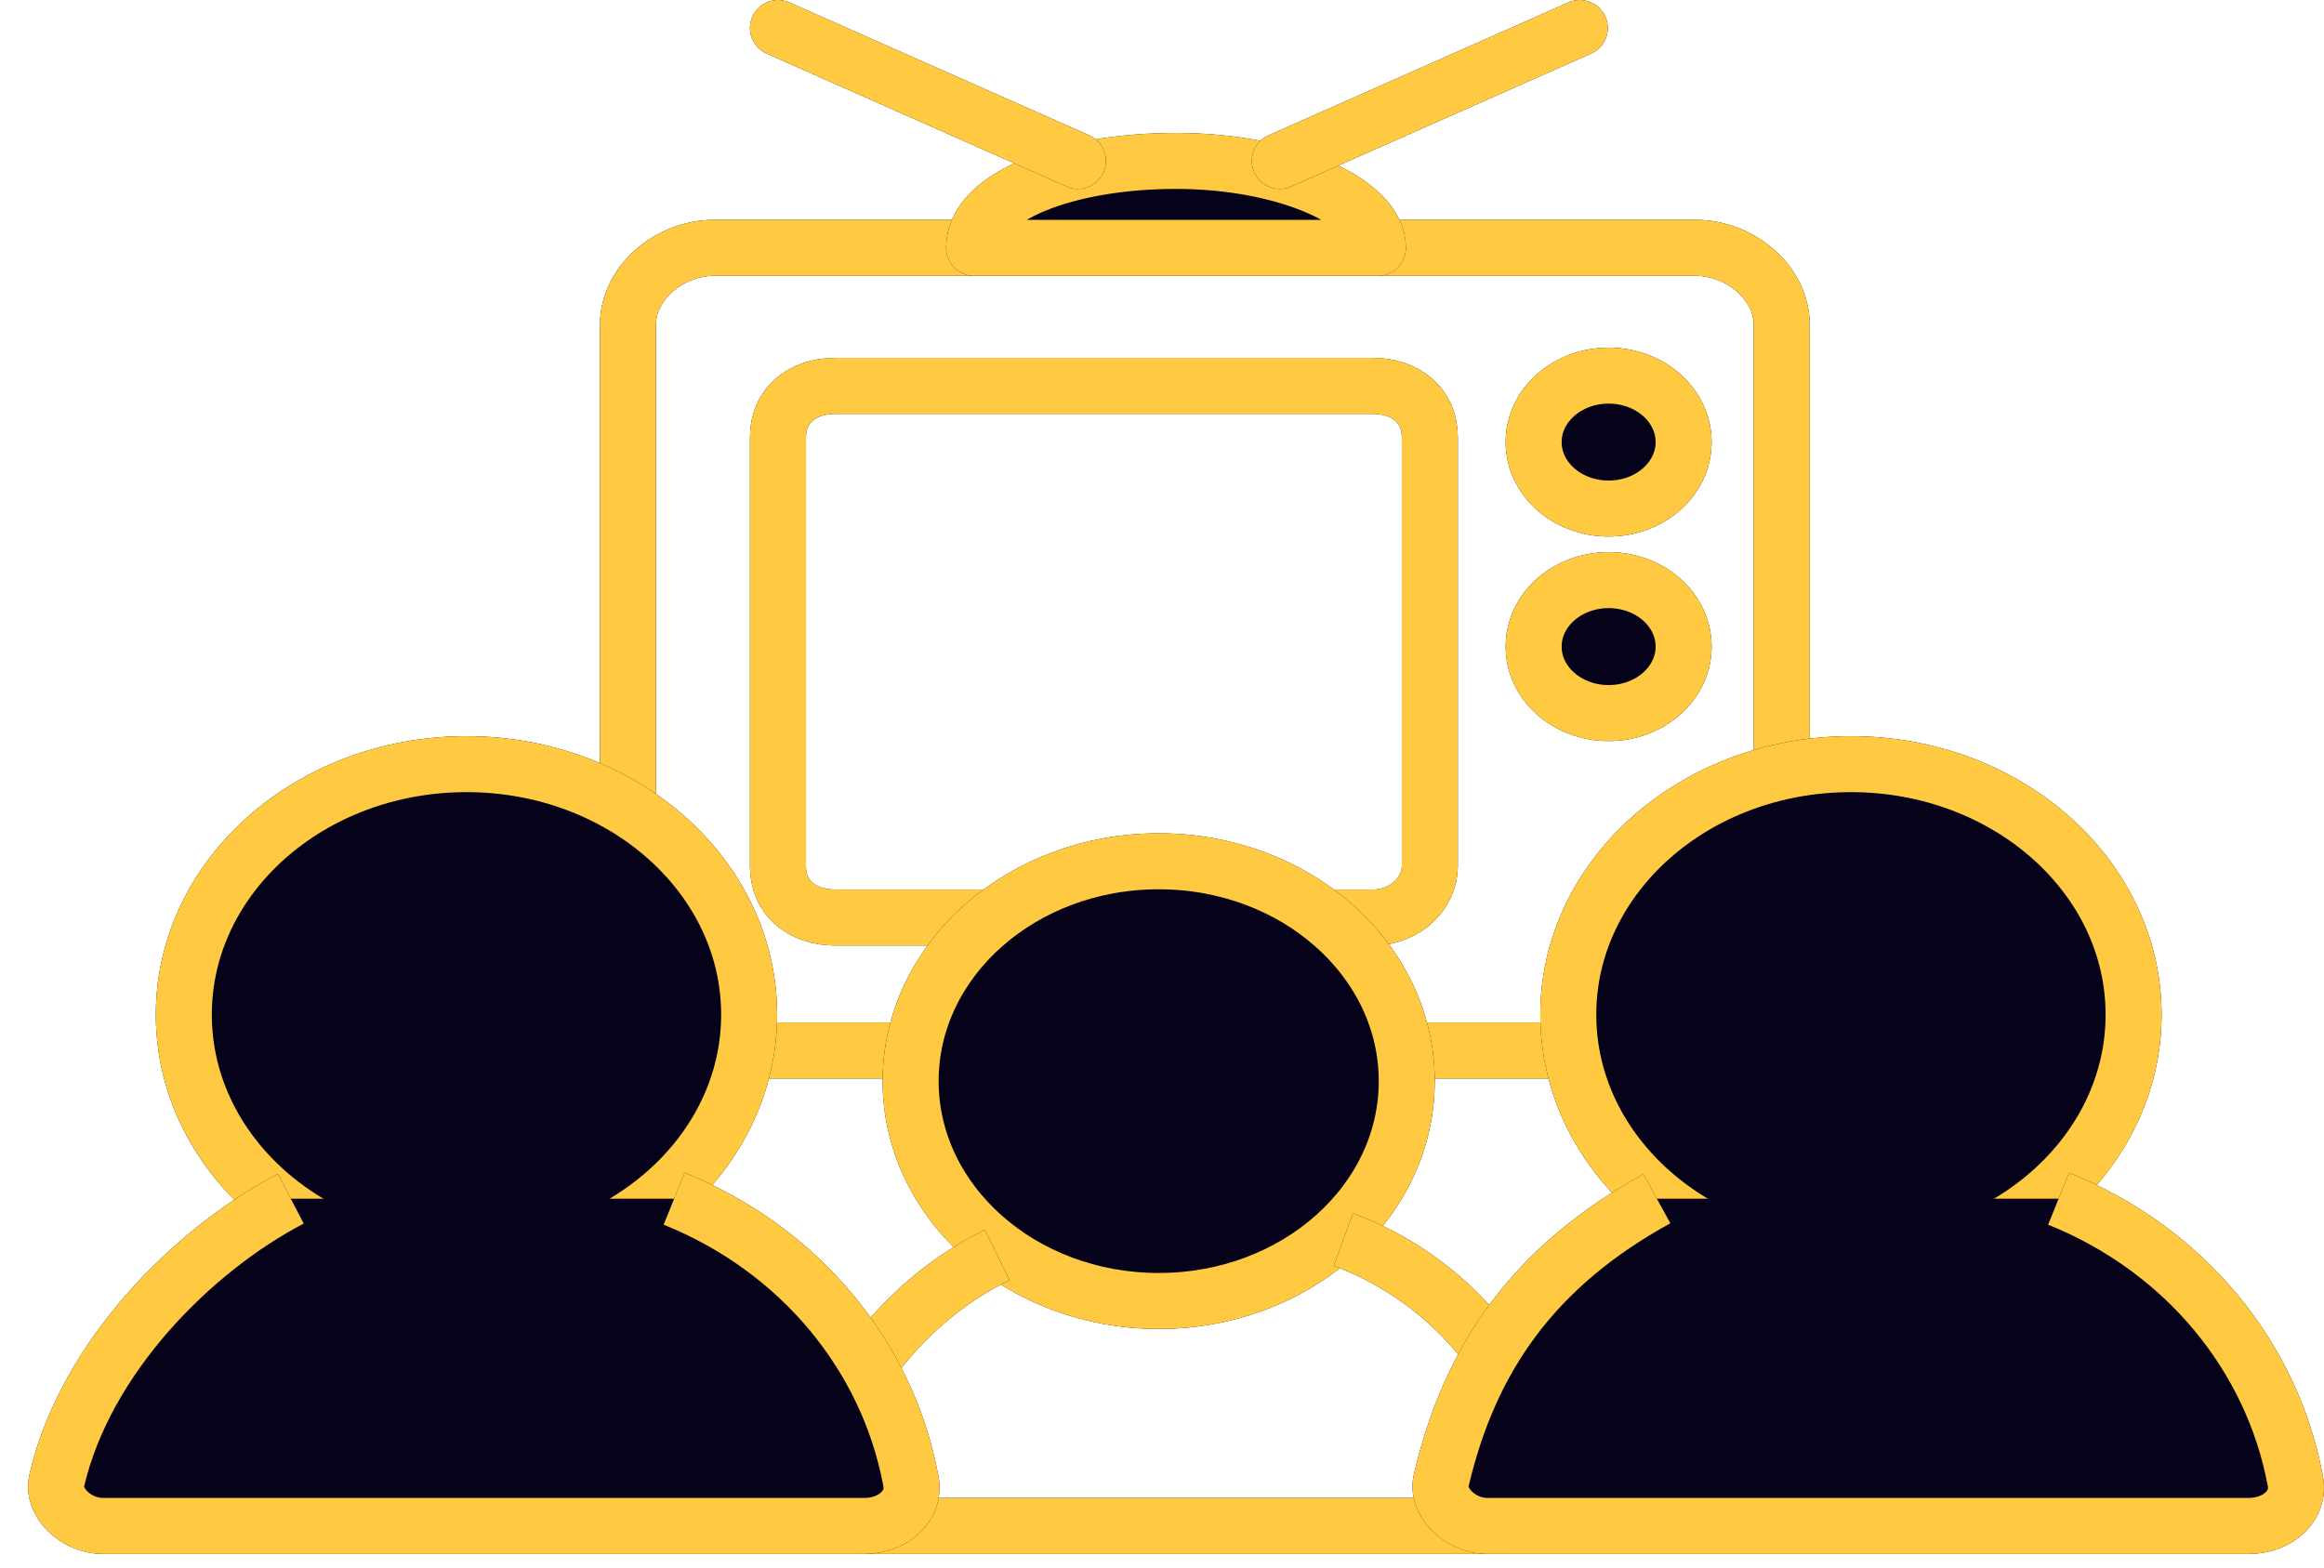
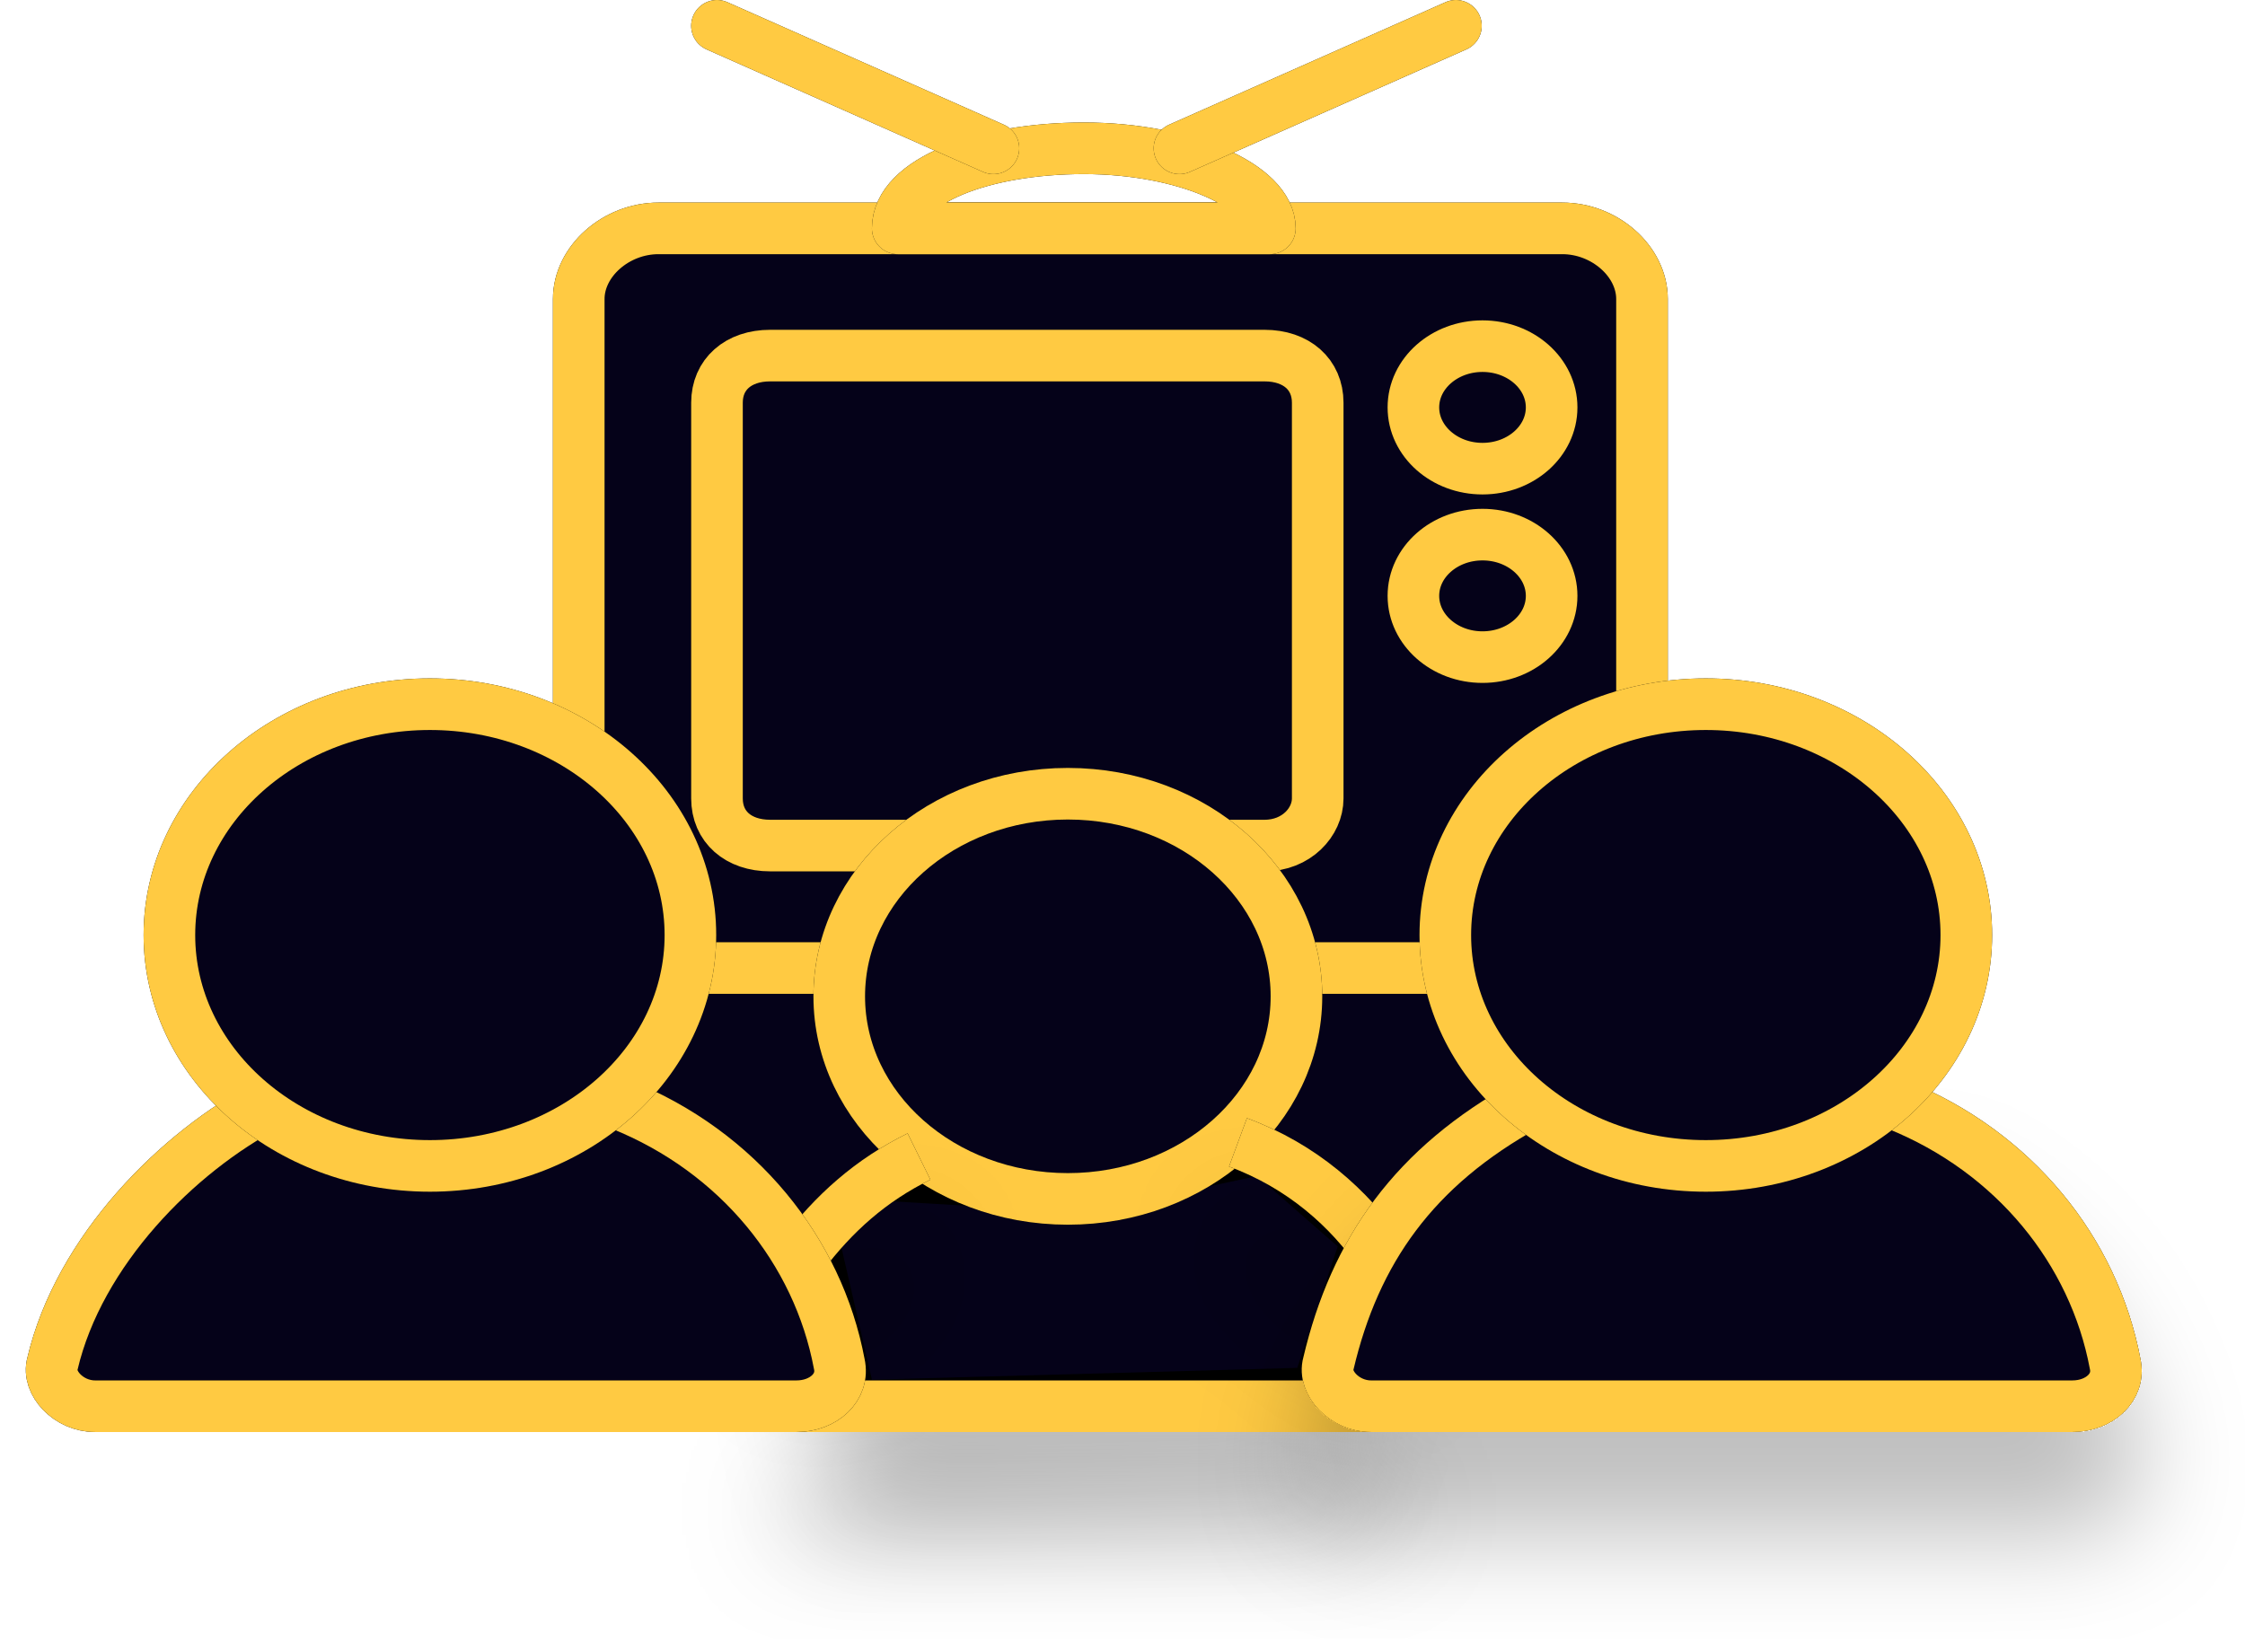
- <svg xmlns="http://www.w3.org/2000/svg" width="83" height="56" viewBox="0 0 83 56" fill="none">
+ <svg xmlns="http://www.w3.org/2000/svg" width="87" height="64" viewBox="0 0 87 64" fill="none">
+   <rect x="23" y="9" width="40" height="39" fill="#050219" />
  <path d="M27.135 37.522H32.232M63.632 27.051V11.591C63.632 10.13 62.19 8.852 60.542 8.852H25.518C23.87 8.852 22.428 10.13 22.428 11.591V28.349M55.534 37.522H50.436" stroke="black" stroke-width="2" stroke-miterlimit="10" stroke-linecap="round" stroke-linejoin="round" />
  <path d="M27.135 37.522H32.232M63.632 27.051V11.591C63.632 10.13 62.19 8.852 60.542 8.852H25.518C23.87 8.852 22.428 10.13 22.428 11.591V28.349M55.534 37.522H50.436" stroke="#FFCA42" stroke-width="2" stroke-miterlimit="10" stroke-linecap="round" stroke-linejoin="round" />
  <path d="M35.145 32.774H29.845C28.609 32.774 27.785 32.044 27.785 30.948V15.609C27.785 14.513 28.609 13.783 29.845 13.783H49.005C50.241 13.783 51.065 14.513 51.065 15.609V30.948C51.065 31.861 50.241 32.774 49.005 32.774H47.524" stroke="black" stroke-width="2" stroke-miterlimit="10" stroke-linecap="round" stroke-linejoin="round" />
  <path d="M35.145 32.774H29.845C28.609 32.774 27.785 32.044 27.785 30.948V15.609C27.785 14.513 28.609 13.783 29.845 13.783H49.005C50.241 13.783 51.065 14.513 51.065 15.609V30.948C51.065 31.861 50.241 32.774 49.005 32.774H47.524" stroke="#FFCA42" stroke-width="2" stroke-miterlimit="10" stroke-linecap="round" stroke-linejoin="round" />
-   <path d="M49.211 8.852H34.789C34.789 7.026 38.085 5.748 42 5.748C45.914 5.748 49.211 7.209 49.211 8.852Z" fill="#050219" />
  <path d="M49.211 8.852H34.789C34.789 7.026 38.085 5.748 42 5.748C45.914 5.748 49.211 7.209 49.211 8.852Z" stroke="black" stroke-width="2" stroke-miterlimit="10" stroke-linecap="round" stroke-linejoin="round" />
  <path d="M49.211 8.852H34.789C34.789 7.026 38.085 5.748 42 5.748C45.914 5.748 49.211 7.209 49.211 8.852Z" stroke="#FFCA42" stroke-width="2" stroke-miterlimit="10" stroke-linecap="round" stroke-linejoin="round" />
  <path d="M56.421 1L45.708 5.748" stroke="black" stroke-width="2" stroke-miterlimit="10" stroke-linecap="round" stroke-linejoin="round" />
  <path d="M56.421 1L45.708 5.748" stroke="#FFCA42" stroke-width="2" stroke-miterlimit="10" stroke-linecap="round" stroke-linejoin="round" />
  <path d="M27.785 1L38.498 5.748" stroke="black" stroke-width="2" stroke-miterlimit="10" stroke-linecap="round" stroke-linejoin="round" />
  <path d="M27.785 1L38.498 5.748" stroke="#FFCA42" stroke-width="2" stroke-miterlimit="10" stroke-linecap="round" stroke-linejoin="round" />
-   <path d="M57.451 18.165C58.931 18.165 60.13 17.102 60.13 15.791C60.13 14.48 58.931 13.417 57.451 13.417C55.972 13.417 54.773 14.48 54.773 15.791C54.773 17.102 55.972 18.165 57.451 18.165Z" fill="#050219" />
  <path d="M57.451 18.165C58.931 18.165 60.13 17.102 60.13 15.791C60.13 14.48 58.931 13.417 57.451 13.417C55.972 13.417 54.773 14.48 54.773 15.791C54.773 17.102 55.972 18.165 57.451 18.165Z" stroke="black" stroke-width="2" stroke-miterlimit="10" stroke-linecap="round" stroke-linejoin="round" />
  <path d="M57.451 18.165C58.931 18.165 60.13 17.102 60.13 15.791C60.13 14.48 58.931 13.417 57.451 13.417C55.972 13.417 54.773 14.48 54.773 15.791C54.773 17.102 55.972 18.165 57.451 18.165Z" stroke="#FFCA42" stroke-width="2" stroke-miterlimit="10" stroke-linecap="round" stroke-linejoin="round" />
-   <path d="M57.451 25.47C58.931 25.47 60.13 24.407 60.13 23.096C60.13 21.785 58.931 20.722 57.451 20.722C55.972 20.722 54.773 21.785 54.773 23.096C54.773 24.407 55.972 25.47 57.451 25.47Z" fill="#050219" />
  <path d="M57.451 25.47C58.931 25.47 60.13 24.407 60.13 23.096C60.13 21.785 58.931 20.722 57.451 20.722C55.972 20.722 54.773 21.785 54.773 23.096C54.773 24.407 55.972 25.47 57.451 25.47Z" stroke="black" stroke-width="2" stroke-miterlimit="10" stroke-linecap="round" stroke-linejoin="round" />
  <path d="M57.451 25.47C58.931 25.47 60.13 24.407 60.13 23.096C60.13 21.785 58.931 20.722 57.451 20.722C55.972 20.722 54.773 21.785 54.773 23.096C54.773 24.407 55.972 25.47 57.451 25.47Z" stroke="#FFCA42" stroke-width="2" stroke-miterlimit="10" stroke-linecap="round" stroke-linejoin="round" />
+   <g filter="url(#filter0_d_1_1808)">
+     <path d="M33.5 45.5L42 46L49 44.5L53 48L51 54L33 54.5L31.5 48L33.5 45.5Z" fill="#050219" />
+     <path d="M41.971 46.499L42.038 46.503L42.105 46.489L48.859 45.041L52.42 48.157L50.636 53.51L33.395 53.989L32.042 48.123L33.729 46.014L41.971 46.499Z" stroke="black" />
+   </g>
  <path d="M41.382 46.47C46.275 46.47 50.241 42.954 50.241 38.618C50.241 34.281 46.275 30.765 41.382 30.765C36.489 30.765 32.523 34.281 32.523 38.618C32.523 42.954 36.489 46.47 41.382 46.47Z" fill="#050219" />
  <path d="M41.382 46.47C46.275 46.47 50.241 42.954 50.241 38.618C50.241 34.281 46.275 30.765 41.382 30.765C36.489 30.765 32.523 34.281 32.523 38.618C32.523 42.954 36.489 46.47 41.382 46.47Z" stroke="black" stroke-width="2" stroke-miterlimit="10" />
  <path d="M41.382 46.47C46.275 46.47 50.241 42.954 50.241 38.618C50.241 34.281 46.275 30.765 41.382 30.765C36.489 30.765 32.523 34.281 32.523 38.618C32.523 42.954 36.489 46.47 41.382 46.47Z" stroke="#FFCA42" stroke-width="2" stroke-miterlimit="10" />
+   <g filter="url(#filter1_d_1_1808)">
+     <path d="M31.081 48.662C32.317 47.018 33.759 45.74 35.614 44.827L31.081 48.662Z" fill="#050219" />
+     <path d="M31.081 48.662C32.317 47.018 33.759 45.74 35.614 44.827" stroke="black" stroke-width="2" stroke-miterlimit="10" />
+     <path d="M31.081 48.662C32.317 47.018 33.759 45.74 35.614 44.827" stroke="#FFCA42" stroke-width="2" stroke-miterlimit="10" />
+   </g>
+   <g filter="url(#filter2_d_1_1808)">
+     <path d="M53.949 54.505C48.593 54.505 37.673 54.505 32.317 54.505C31.699 54.505 31.081 54.505 30.463 54.505" fill="#050219" />
+     <path d="M53.949 54.505C48.593 54.505 37.673 54.505 32.317 54.505C31.699 54.505 31.081 54.505 30.463 54.505" stroke="black" stroke-width="2" stroke-miterlimit="10" />
+     <path d="M53.949 54.505C48.593 54.505 37.673 54.505 32.317 54.505C31.699 54.505 31.081 54.505 30.463 54.505" stroke="#FFCA42" stroke-width="2" stroke-miterlimit="10" />
+   </g>
+   <g filter="url(#filter3_d_1_1808)">
+     <path d="M47.975 44.278C50.447 45.191 52.301 46.835 53.537 48.661L47.975 44.278Z" fill="#050219" />
+     <path d="M47.975 44.278C50.447 45.191 52.301 46.835 53.537 48.661" stroke="black" stroke-width="2" stroke-miterlimit="10" />
+     <path d="M47.975 44.278C50.447 45.191 52.301 46.835 53.537 48.661" stroke="#FFCA42" stroke-width="2" stroke-miterlimit="10" />
+   </g>
+   <path d="M24.076 42.818C28.608 44.644 31.699 48.478 32.523 52.861C32.729 53.774 31.905 54.505 30.875 54.505C25.312 54.505 9.449 54.505 3.68 54.505C2.65 54.505 1.826 53.592 2.032 52.861C3.062 48.478 6.884 44.644 10.386 42.818" fill="#050219" />
+   <path d="M24.076 42.818C28.608 44.644 31.699 48.478 32.523 52.861C32.729 53.774 31.905 54.505 30.875 54.505C25.312 54.505 9.449 54.505 3.68 54.505C2.65 54.505 1.826 53.592 2.032 52.861C3.062 48.478 6.884 44.644 10.386 42.818" stroke="black" stroke-width="2" stroke-miterlimit="10" />
+   <path d="M24.076 42.818C28.608 44.644 31.699 48.478 32.523 52.861C32.729 53.774 31.905 54.505 30.875 54.505C25.312 54.505 9.449 54.505 3.68 54.505C2.65 54.505 1.826 53.592 2.032 52.861C3.062 48.478 6.884 44.644 10.386 42.818" stroke="#FFCA42" stroke-width="2" stroke-miterlimit="10" />
+   <g filter="url(#filter4_d_1_1808)">
+     <path d="M73.521 42.818C78.054 44.644 81.144 48.478 81.968 52.861C82.174 53.774 81.35 54.505 80.32 54.505C74.757 54.505 58.894 54.505 53.125 54.505C52.095 54.505 51.271 53.592 51.477 52.861C52.507 48.478 54.806 45.219 59.175 42.818" fill="#050219" />
+     <path d="M73.521 42.818C78.054 44.644 81.144 48.478 81.968 52.861C82.174 53.774 81.35 54.505 80.32 54.505C74.757 54.505 58.894 54.505 53.125 54.505C52.095 54.505 51.271 53.592 51.477 52.861C52.507 48.478 54.806 45.219 59.175 42.818" stroke="black" stroke-width="2" stroke-miterlimit="10" />
+     <path d="M73.521 42.818C78.054 44.644 81.144 48.478 81.968 52.861C82.174 53.774 81.35 54.505 80.32 54.505C74.757 54.505 58.894 54.505 53.125 54.505C52.095 54.505 51.271 53.592 51.477 52.861C52.507 48.478 54.806 45.219 59.175 42.818" stroke="#FFCA42" stroke-width="2" stroke-miterlimit="10" />
+   </g>
+   <path d="M66.105 45.191C71.68 45.191 76.2 41.185 76.2 36.243C76.2 31.302 71.68 27.295 66.105 27.295C60.529 27.295 56.01 31.302 56.01 36.243C56.01 41.185 60.529 45.191 66.105 45.191Z" fill="#050219" />
+   <path d="M66.105 45.191C71.68 45.191 76.2 41.185 76.2 36.243C76.2 31.302 71.68 27.295 66.105 27.295C60.529 27.295 56.01 31.302 56.01 36.243C56.01 41.185 60.529 45.191 66.105 45.191Z" stroke="black" stroke-width="2" stroke-miterlimit="10" />
+   <path d="M66.105 45.191C71.68 45.191 76.2 41.185 76.2 36.243C76.2 31.302 71.68 27.295 66.105 27.295C60.529 27.295 56.01 31.302 56.01 36.243C56.01 41.185 60.529 45.191 66.105 45.191Z" stroke="#FFCA42" stroke-width="2" stroke-miterlimit="10" />
  <path d="M16.66 45.191C22.235 45.191 26.755 41.185 26.755 36.243C26.755 31.302 22.235 27.295 16.66 27.295C11.084 27.295 6.565 31.302 6.565 36.243C6.565 41.185 11.084 45.191 16.66 45.191Z" fill="#050219" />
  <path d="M16.66 45.191C22.235 45.191 26.755 41.185 26.755 36.243C26.755 31.302 22.235 27.295 16.66 27.295C11.084 27.295 6.565 31.302 6.565 36.243C6.565 41.185 11.084 45.191 16.66 45.191Z" stroke="black" stroke-width="2" stroke-miterlimit="10" />
  <path d="M16.66 45.191C22.235 45.191 26.755 41.185 26.755 36.243C26.755 31.302 22.235 27.295 16.66 27.295C11.084 27.295 6.565 31.302 6.565 36.243C6.565 41.185 11.084 45.191 16.66 45.191Z" stroke="#FFCA42" stroke-width="2" stroke-miterlimit="10" />
-   <path d="M66.105 45.191C71.68 45.191 76.2 41.185 76.2 36.243C76.2 31.302 71.68 27.295 66.105 27.295C60.529 27.295 56.01 31.302 56.01 36.243C56.01 41.185 60.529 45.191 66.105 45.191Z" fill="#050219" />
-   <path d="M66.105 45.191C71.68 45.191 76.2 41.185 76.2 36.243C76.2 31.302 71.68 27.295 66.105 27.295C60.529 27.295 56.01 31.302 56.01 36.243C56.01 41.185 60.529 45.191 66.105 45.191Z" stroke="black" stroke-width="2" stroke-miterlimit="10" />
-   <path d="M66.105 45.191C71.68 45.191 76.2 41.185 76.2 36.243C76.2 31.302 71.68 27.295 66.105 27.295C60.529 27.295 56.01 31.302 56.01 36.243C56.01 41.185 60.529 45.191 66.105 45.191Z" stroke="#FFCA42" stroke-width="2" stroke-miterlimit="10" />
-   <path d="M31.081 48.662C32.317 47.018 33.759 45.74 35.614 44.827Z" fill="#050219" />
-   <path d="M31.081 48.662C32.317 47.018 33.759 45.74 35.614 44.827" stroke="black" stroke-width="2" stroke-miterlimit="10" />
-   <path d="M31.081 48.662C32.317 47.018 33.759 45.74 35.614 44.827" stroke="#FFCA42" stroke-width="2" stroke-miterlimit="10" />
-   <path d="M53.949 54.505C48.593 54.505 37.673 54.505 32.317 54.505C31.699 54.505 31.081 54.505 30.463 54.505" fill="#050219" />
-   <path d="M53.949 54.505C48.593 54.505 37.673 54.505 32.317 54.505C31.699 54.505 31.081 54.505 30.463 54.505" stroke="black" stroke-width="2" stroke-miterlimit="10" />
-   <path d="M53.949 54.505C48.593 54.505 37.673 54.505 32.317 54.505C31.699 54.505 31.081 54.505 30.463 54.505" stroke="#FFCA42" stroke-width="2" stroke-miterlimit="10" />
-   <path d="M47.975 44.278C50.447 45.191 52.301 46.835 53.537 48.661Z" fill="#050219" />
-   <path d="M47.975 44.278C50.447 45.191 52.301 46.835 53.537 48.661" stroke="black" stroke-width="2" stroke-miterlimit="10" />
-   <path d="M47.975 44.278C50.447 45.191 52.301 46.835 53.537 48.661" stroke="#FFCA42" stroke-width="2" stroke-miterlimit="10" />
-   <path d="M24.076 42.818C28.608 44.644 31.699 48.478 32.523 52.861C32.729 53.774 31.905 54.505 30.875 54.505C25.312 54.505 9.449 54.505 3.68 54.505C2.65 54.505 1.826 53.592 2.032 52.861C3.062 48.478 6.884 44.644 10.386 42.818" fill="#050219" />
-   <path d="M24.076 42.818C28.608 44.644 31.699 48.478 32.523 52.861C32.729 53.774 31.905 54.505 30.875 54.505C25.312 54.505 9.449 54.505 3.68 54.505C2.65 54.505 1.826 53.592 2.032 52.861C3.062 48.478 6.884 44.644 10.386 42.818" stroke="black" stroke-width="2" stroke-miterlimit="10" />
-   <path d="M24.076 42.818C28.608 44.644 31.699 48.478 32.523 52.861C32.729 53.774 31.905 54.505 30.875 54.505C25.312 54.505 9.449 54.505 3.68 54.505C2.65 54.505 1.826 53.592 2.032 52.861C3.062 48.478 6.884 44.644 10.386 42.818" stroke="#FFCA42" stroke-width="2" stroke-miterlimit="10" />
-   <path d="M73.521 42.818C78.054 44.644 81.144 48.478 81.968 52.861C82.174 53.774 81.35 54.505 80.32 54.505C74.757 54.505 58.894 54.505 53.125 54.505C52.095 54.505 51.271 53.592 51.477 52.861C52.507 48.478 54.806 45.219 59.175 42.818" fill="#050219" />
-   <path d="M73.521 42.818C78.054 44.644 81.144 48.478 81.968 52.861C82.174 53.774 81.35 54.505 80.32 54.505C74.757 54.505 58.894 54.505 53.125 54.505C52.095 54.505 51.271 53.592 51.477 52.861C52.507 48.478 54.806 45.219 59.175 42.818" stroke="black" stroke-width="2" stroke-miterlimit="10" />
-   <path d="M73.521 42.818C78.054 44.644 81.144 48.478 81.968 52.861C82.174 53.774 81.35 54.505 80.32 54.505C74.757 54.505 58.894 54.505 53.125 54.505C52.095 54.505 51.271 53.592 51.477 52.861C52.507 48.478 54.806 45.219 59.175 42.818" stroke="#FFCA42" stroke-width="2" stroke-miterlimit="10" />
+   <defs>
+     <filter id="filter0_d_1_1808" x="27.5" y="44.5" width="29.5" height="18" filterUnits="userSpaceOnUse" color-interpolation-filters="sRGB">
+       <feFlood flood-opacity="0" result="BackgroundImageFix" />
+       <feColorMatrix in="SourceAlpha" type="matrix" values="0 0 0 0 0 0 0 0 0 0 0 0 0 0 0 0 0 0 127 0" result="hardAlpha" />
+       <feOffset dy="4" />
+       <feGaussianBlur stdDeviation="2" />
+       <feComposite in2="hardAlpha" operator="out" />
+       <feColorMatrix type="matrix" values="0 0 0 0 0 0 0 0 0 0 0 0 0 0 0 0 0 0 0.25 0" />
+       <feBlend mode="normal" in2="BackgroundImageFix" result="effect1_dropShadow_1_1808" />
+       <feBlend mode="normal" in="SourceGraphic" in2="effect1_dropShadow_1_1808" result="shape" />
+     </filter>
+     <filter id="filter1_d_1_1808" x="26.282" y="43.93" width="13.773" height="13.333" filterUnits="userSpaceOnUse" color-interpolation-filters="sRGB">
+       <feFlood flood-opacity="0" result="BackgroundImageFix" />
+       <feColorMatrix in="SourceAlpha" type="matrix" values="0 0 0 0 0 0 0 0 0 0 0 0 0 0 0 0 0 0 127 0" result="hardAlpha" />
+       <feOffset dy="4" />
+       <feGaussianBlur stdDeviation="2" />
+       <feComposite in2="hardAlpha" operator="out" />
+       <feColorMatrix type="matrix" values="0 0 0 0 0 0 0 0 0 0 0 0 0 0 0 0 0 0 0.25 0" />
+       <feBlend mode="normal" in2="BackgroundImageFix" result="effect1_dropShadow_1_1808" />
+       <feBlend mode="normal" in="SourceGraphic" in2="effect1_dropShadow_1_1808" result="shape" />
+     </filter>
+     <filter id="filter2_d_1_1808" x="26.463" y="53.505" width="31.486" height="10" filterUnits="userSpaceOnUse" color-interpolation-filters="sRGB">
+       <feFlood flood-opacity="0" result="BackgroundImageFix" />
+       <feColorMatrix in="SourceAlpha" type="matrix" values="0 0 0 0 0 0 0 0 0 0 0 0 0 0 0 0 0 0 127 0" result="hardAlpha" />
+       <feOffset dy="4" />
+       <feGaussianBlur stdDeviation="2" />
+       <feComposite in2="hardAlpha" operator="out" />
+       <feColorMatrix type="matrix" values="0 0 0 0 0 0 0 0 0 0 0 0 0 0 0 0 0 0 0.25 0" />
+       <feBlend mode="normal" in2="BackgroundImageFix" result="effect1_dropShadow_1_1808" />
+       <feBlend mode="normal" in="SourceGraphic" in2="effect1_dropShadow_1_1808" result="shape" />
+     </filter>
+     <filter id="filter3_d_1_1808" x="43.628" y="43.34" width="14.737" height="13.881" filterUnits="userSpaceOnUse" color-interpolation-filters="sRGB">
+       <feFlood flood-opacity="0" result="BackgroundImageFix" />
+       <feColorMatrix in="SourceAlpha" type="matrix" values="0 0 0 0 0 0 0 0 0 0 0 0 0 0 0 0 0 0 127 0" result="hardAlpha" />
+       <feOffset dy="4" />
+       <feGaussianBlur stdDeviation="2" />
+       <feComposite in2="hardAlpha" operator="out" />
+       <feColorMatrix type="matrix" values="0 0 0 0 0 0 0 0 0 0 0 0 0 0 0 0 0 0 0.25 0" />
+       <feBlend mode="normal" in2="BackgroundImageFix" result="effect1_dropShadow_1_1808" />
+       <feBlend mode="normal" in="SourceGraphic" in2="effect1_dropShadow_1_1808" result="shape" />
+     </filter>
+     <filter id="filter4_d_1_1808" x="46.444" y="41.89" width="40.556" height="21.614" filterUnits="userSpaceOnUse" color-interpolation-filters="sRGB">
+       <feFlood flood-opacity="0" result="BackgroundImageFix" />
+       <feColorMatrix in="SourceAlpha" type="matrix" values="0 0 0 0 0 0 0 0 0 0 0 0 0 0 0 0 0 0 127 0" result="hardAlpha" />
+       <feOffset dy="4" />
+       <feGaussianBlur stdDeviation="2" />
+       <feComposite in2="hardAlpha" operator="out" />
+       <feColorMatrix type="matrix" values="0 0 0 0 0 0 0 0 0 0 0 0 0 0 0 0 0 0 0.25 0" />
+       <feBlend mode="normal" in2="BackgroundImageFix" result="effect1_dropShadow_1_1808" />
+       <feBlend mode="normal" in="SourceGraphic" in2="effect1_dropShadow_1_1808" result="shape" />
+     </filter>
+   </defs>
</svg>
